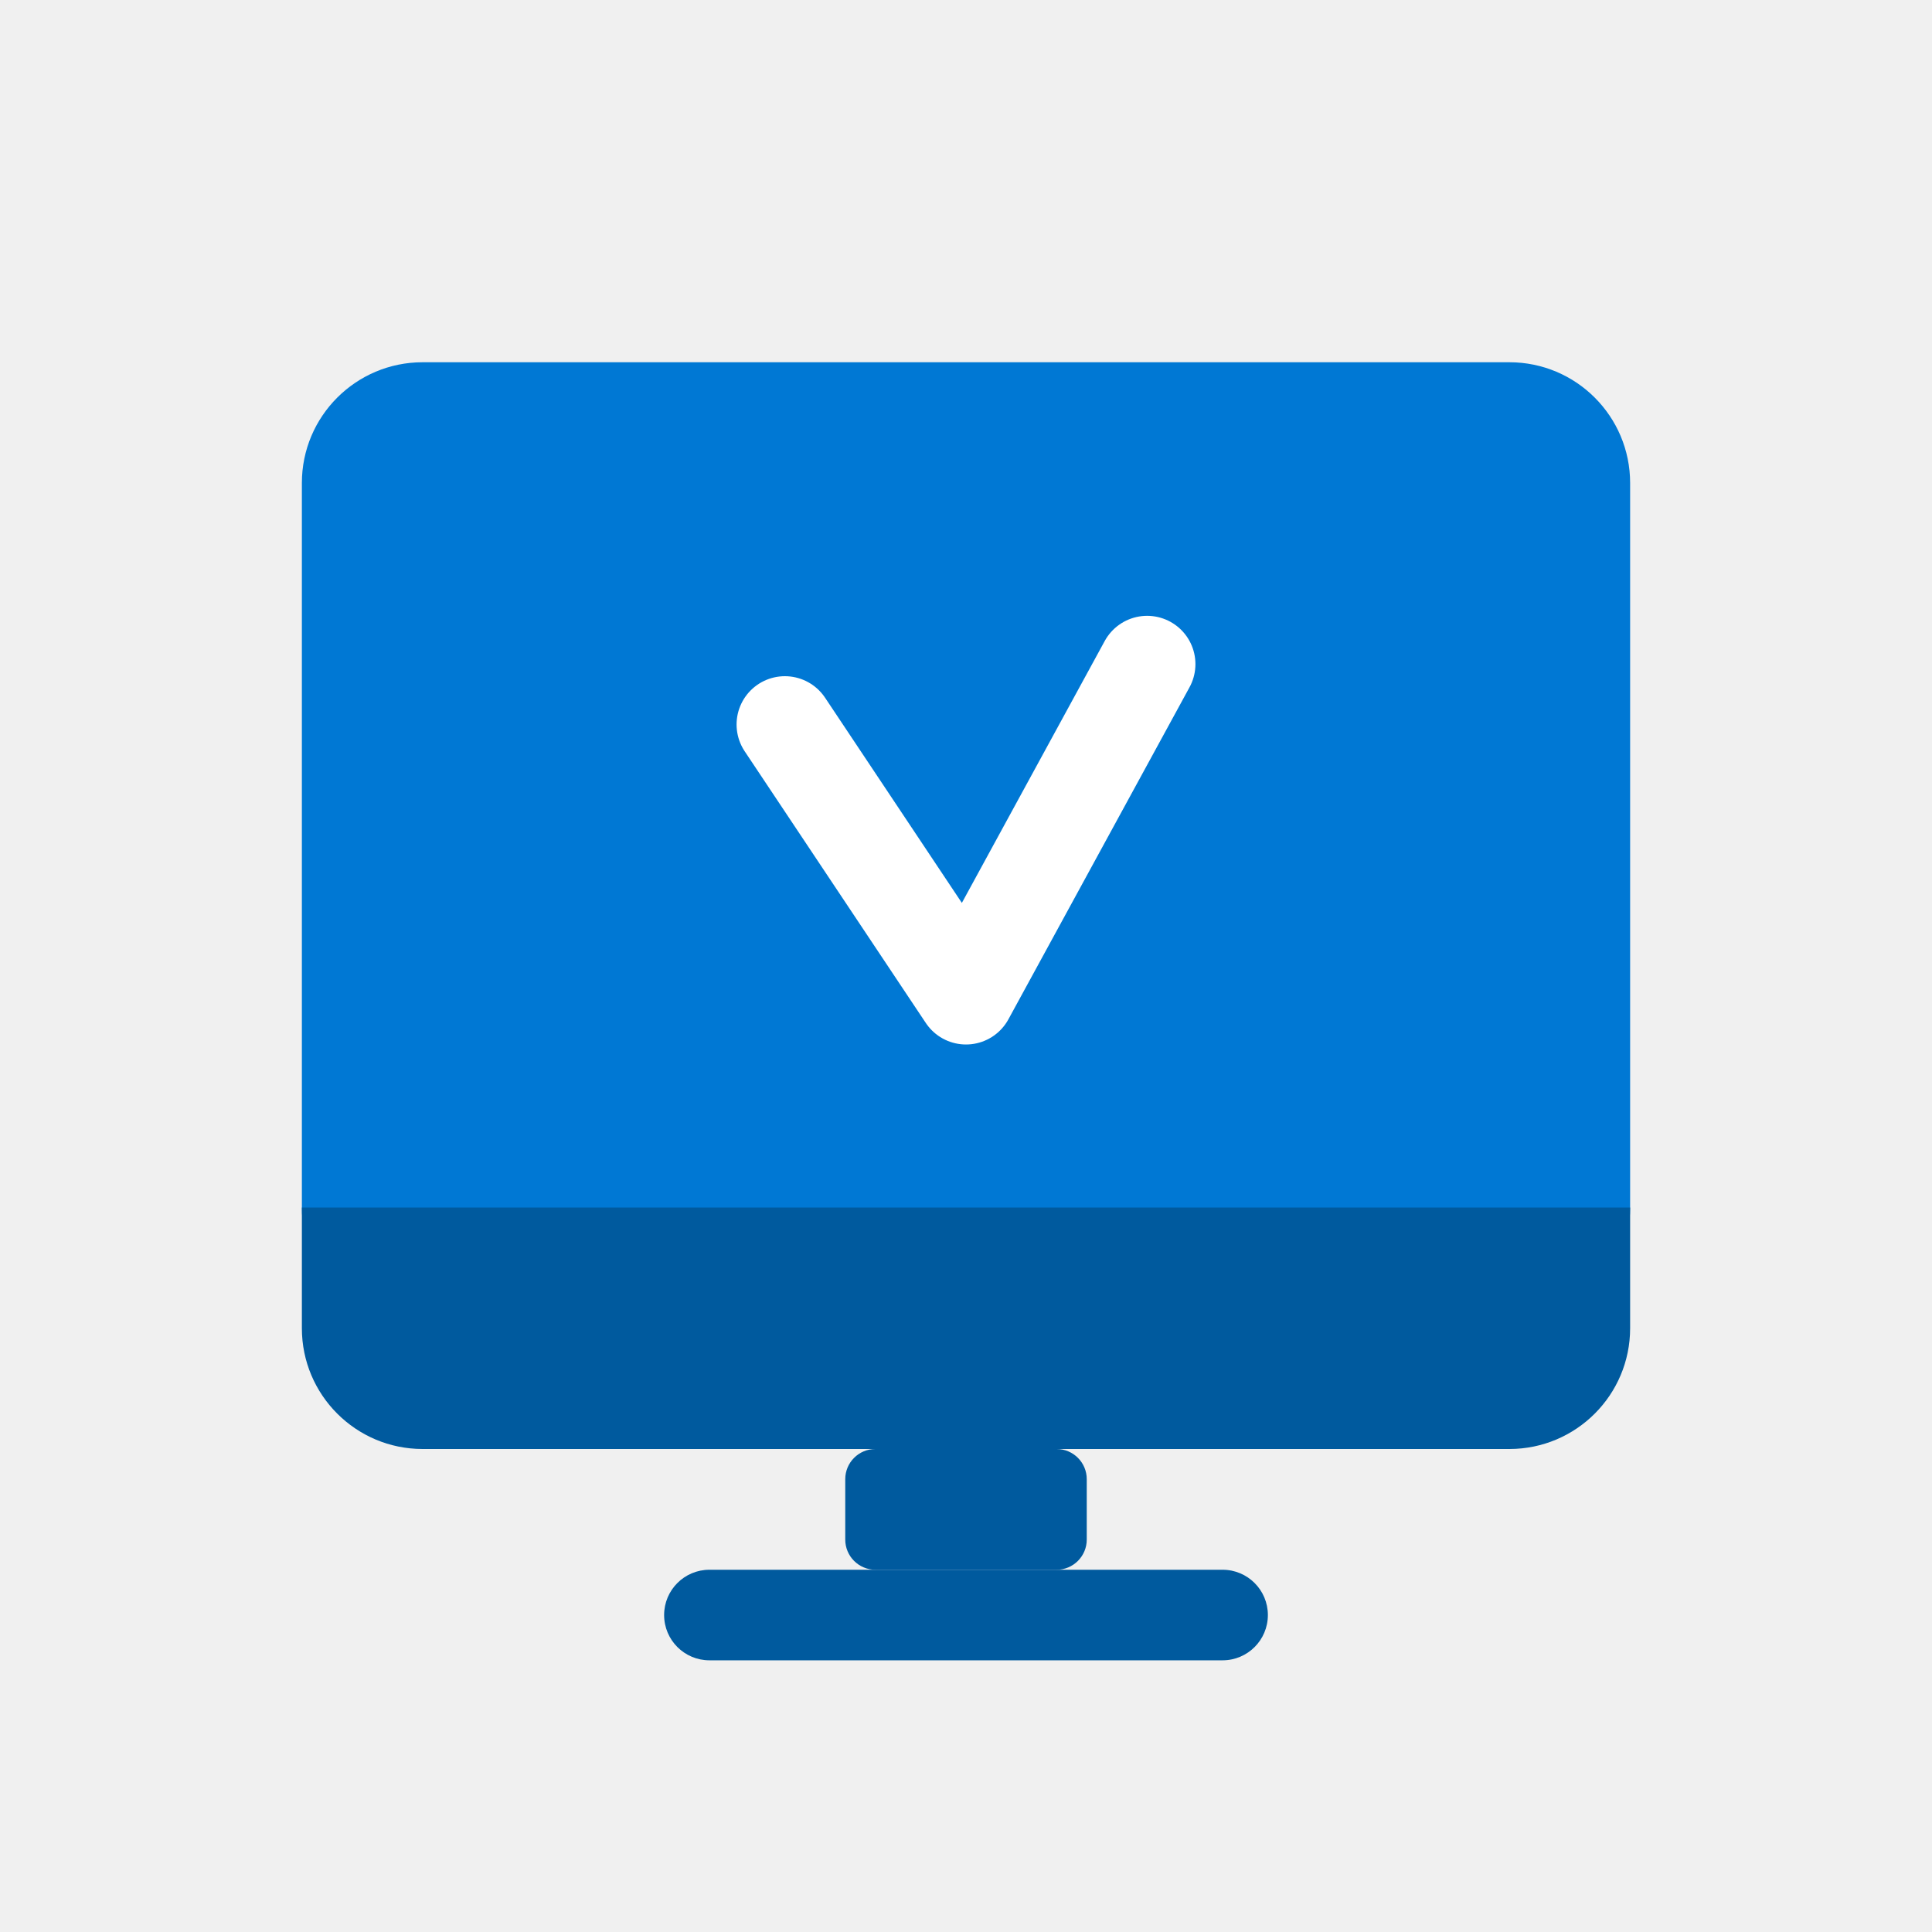
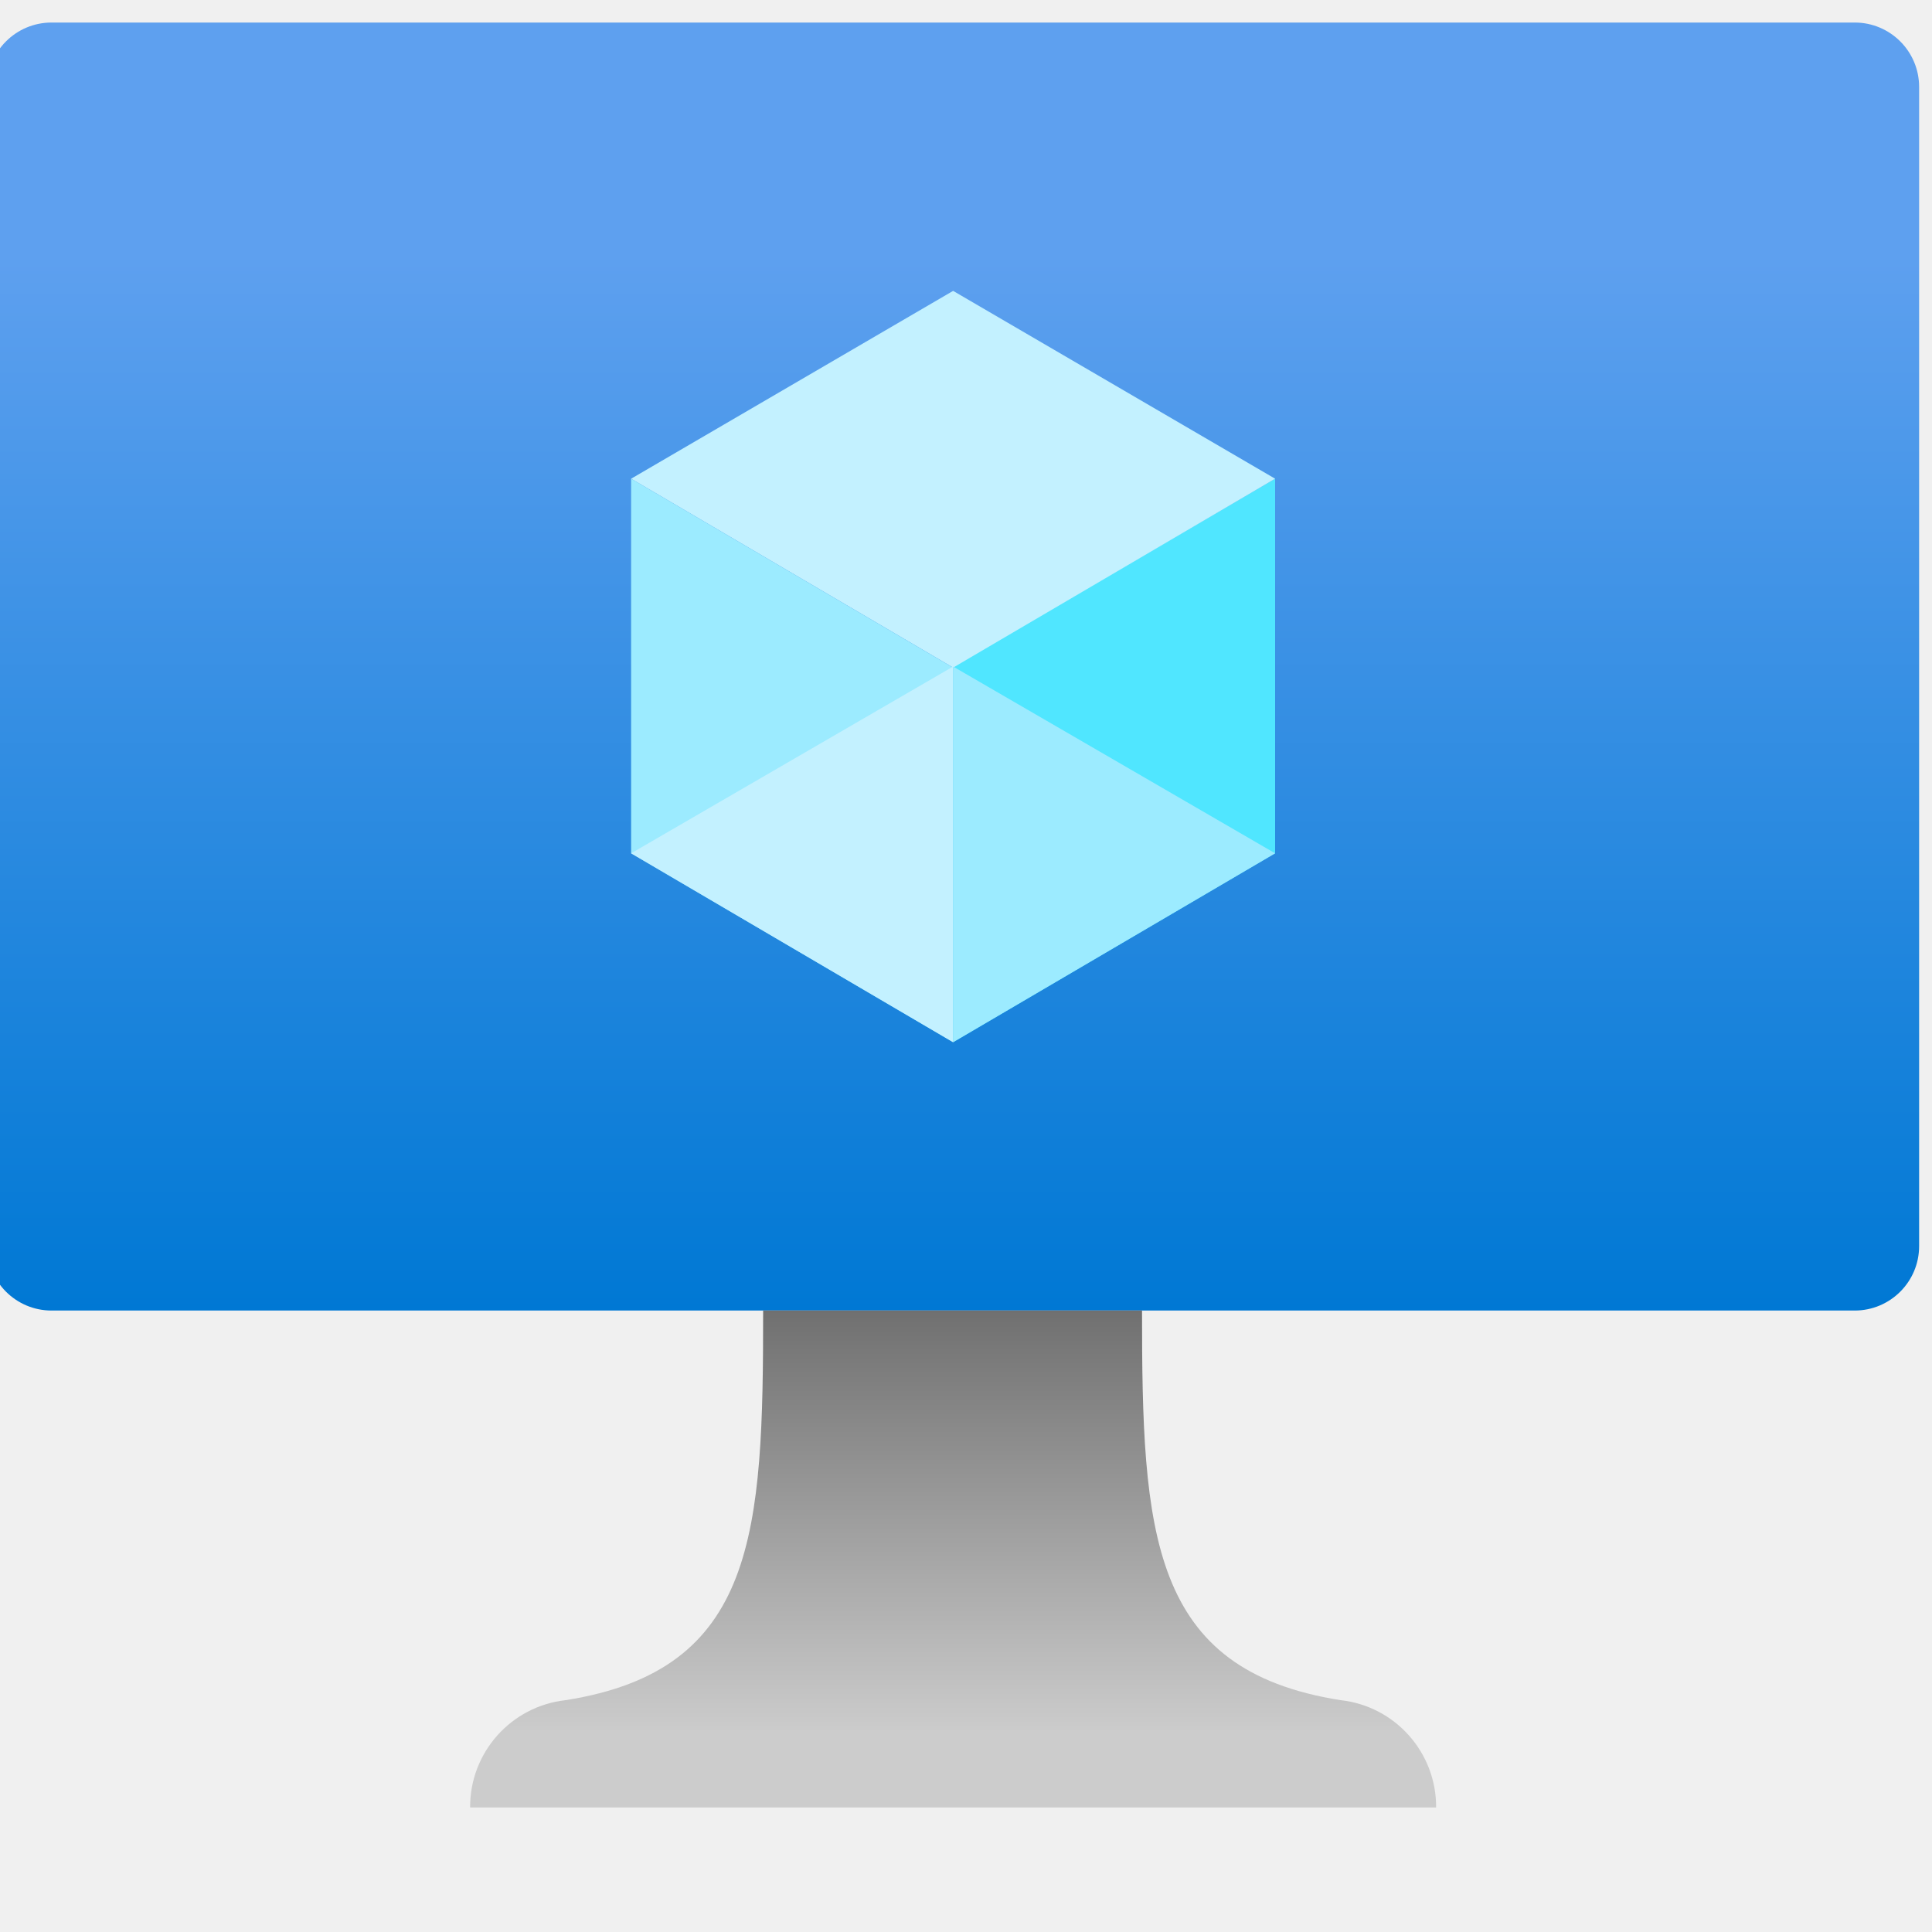
- <svg xmlns="http://www.w3.org/2000/svg" viewBox="0 0 32 32" fill="none">
-   <rect x="5" y="6" width="22" height="16" rx="2" fill="#0078D4" />
-   <path d="M5 20h22v2a2 2 0 01-2 2H7a2 2 0 01-2-2v-2z" fill="#005A9E" />
-   <rect x="14" y="24" width="4" height="2" rx="0.5" fill="#005A9E" />
-   <rect x="11" y="26" width="10" height="1.5" rx="0.75" fill="#005A9E" />
-   <path d="M13 12l3 4.5L19 11" stroke="#fff" stroke-width="1.6" stroke-linecap="round" stroke-linejoin="round" />
+ <svg xmlns="http://www.w3.org/2000/svg" id="fd454f1c-5506-44b8-874e-8814b8b2f70b" width="18" height="18" viewBox="0 0 18 18">
+   <defs>
+     <linearGradient id="f34d9569-2bd0-4002-8f16-3d01d8106cb5" x1="8.88" y1="12.21" x2="8.88" y2="0.21" gradientUnits="userSpaceOnUse">
+       <stop offset="0" stop-color="#0078d4" />
+       <stop offset="0.82" stop-color="#5ea0ef" />
+     </linearGradient>
+     <linearGradient id="bdb45a0b-eb58-4970-a60a-fb2ce314f866" x1="8.88" y1="16.84" x2="8.88" y2="12.21" gradientUnits="userSpaceOnUse">
+       <stop offset="0.15" stop-color="#ccc" />
+       <stop offset="1" stop-color="#707070" />
+     </linearGradient>
+   </defs>
+   <rect x="-0.12" y="0.21" width="18" height="12" rx="0.6" fill="url(#f34d9569-2bd0-4002-8f16-3d01d8106cb5)" />
+   <polygon points="11.88 4.46 11.88 7.95 8.88 9.71 8.88 6.21 11.88 4.46" fill="#50e6ff" />
+   <polygon points="11.88 4.46 8.88 6.22 5.88 4.46 8.88 2.71 11.88 4.46" fill="#c3f1ff" />
+   <polygon points="8.88 6.22 8.88 9.71 5.88 7.95 5.88 4.46 8.88 6.22" fill="#9cebff" />
+   <polygon points="5.88 7.95 8.88 6.21 8.88 9.71 5.88 7.95" fill="#c3f1ff" />
+   <polygon points="11.88 7.95 8.88 6.21 8.88 9.71 11.88 7.95" fill="#9cebff" />
+   <path d="M12.49,15.84c-1.78-.28-1.85-1.56-1.85-3.63H7.11c0,2.07-.06,3.35-1.84,3.63a1,1,0,0,0-.89,1h9A1,1,0,0,0,12.49,15.84Z" fill="url(#bdb45a0b-eb58-4970-a60a-fb2ce314f866)" />
</svg>
